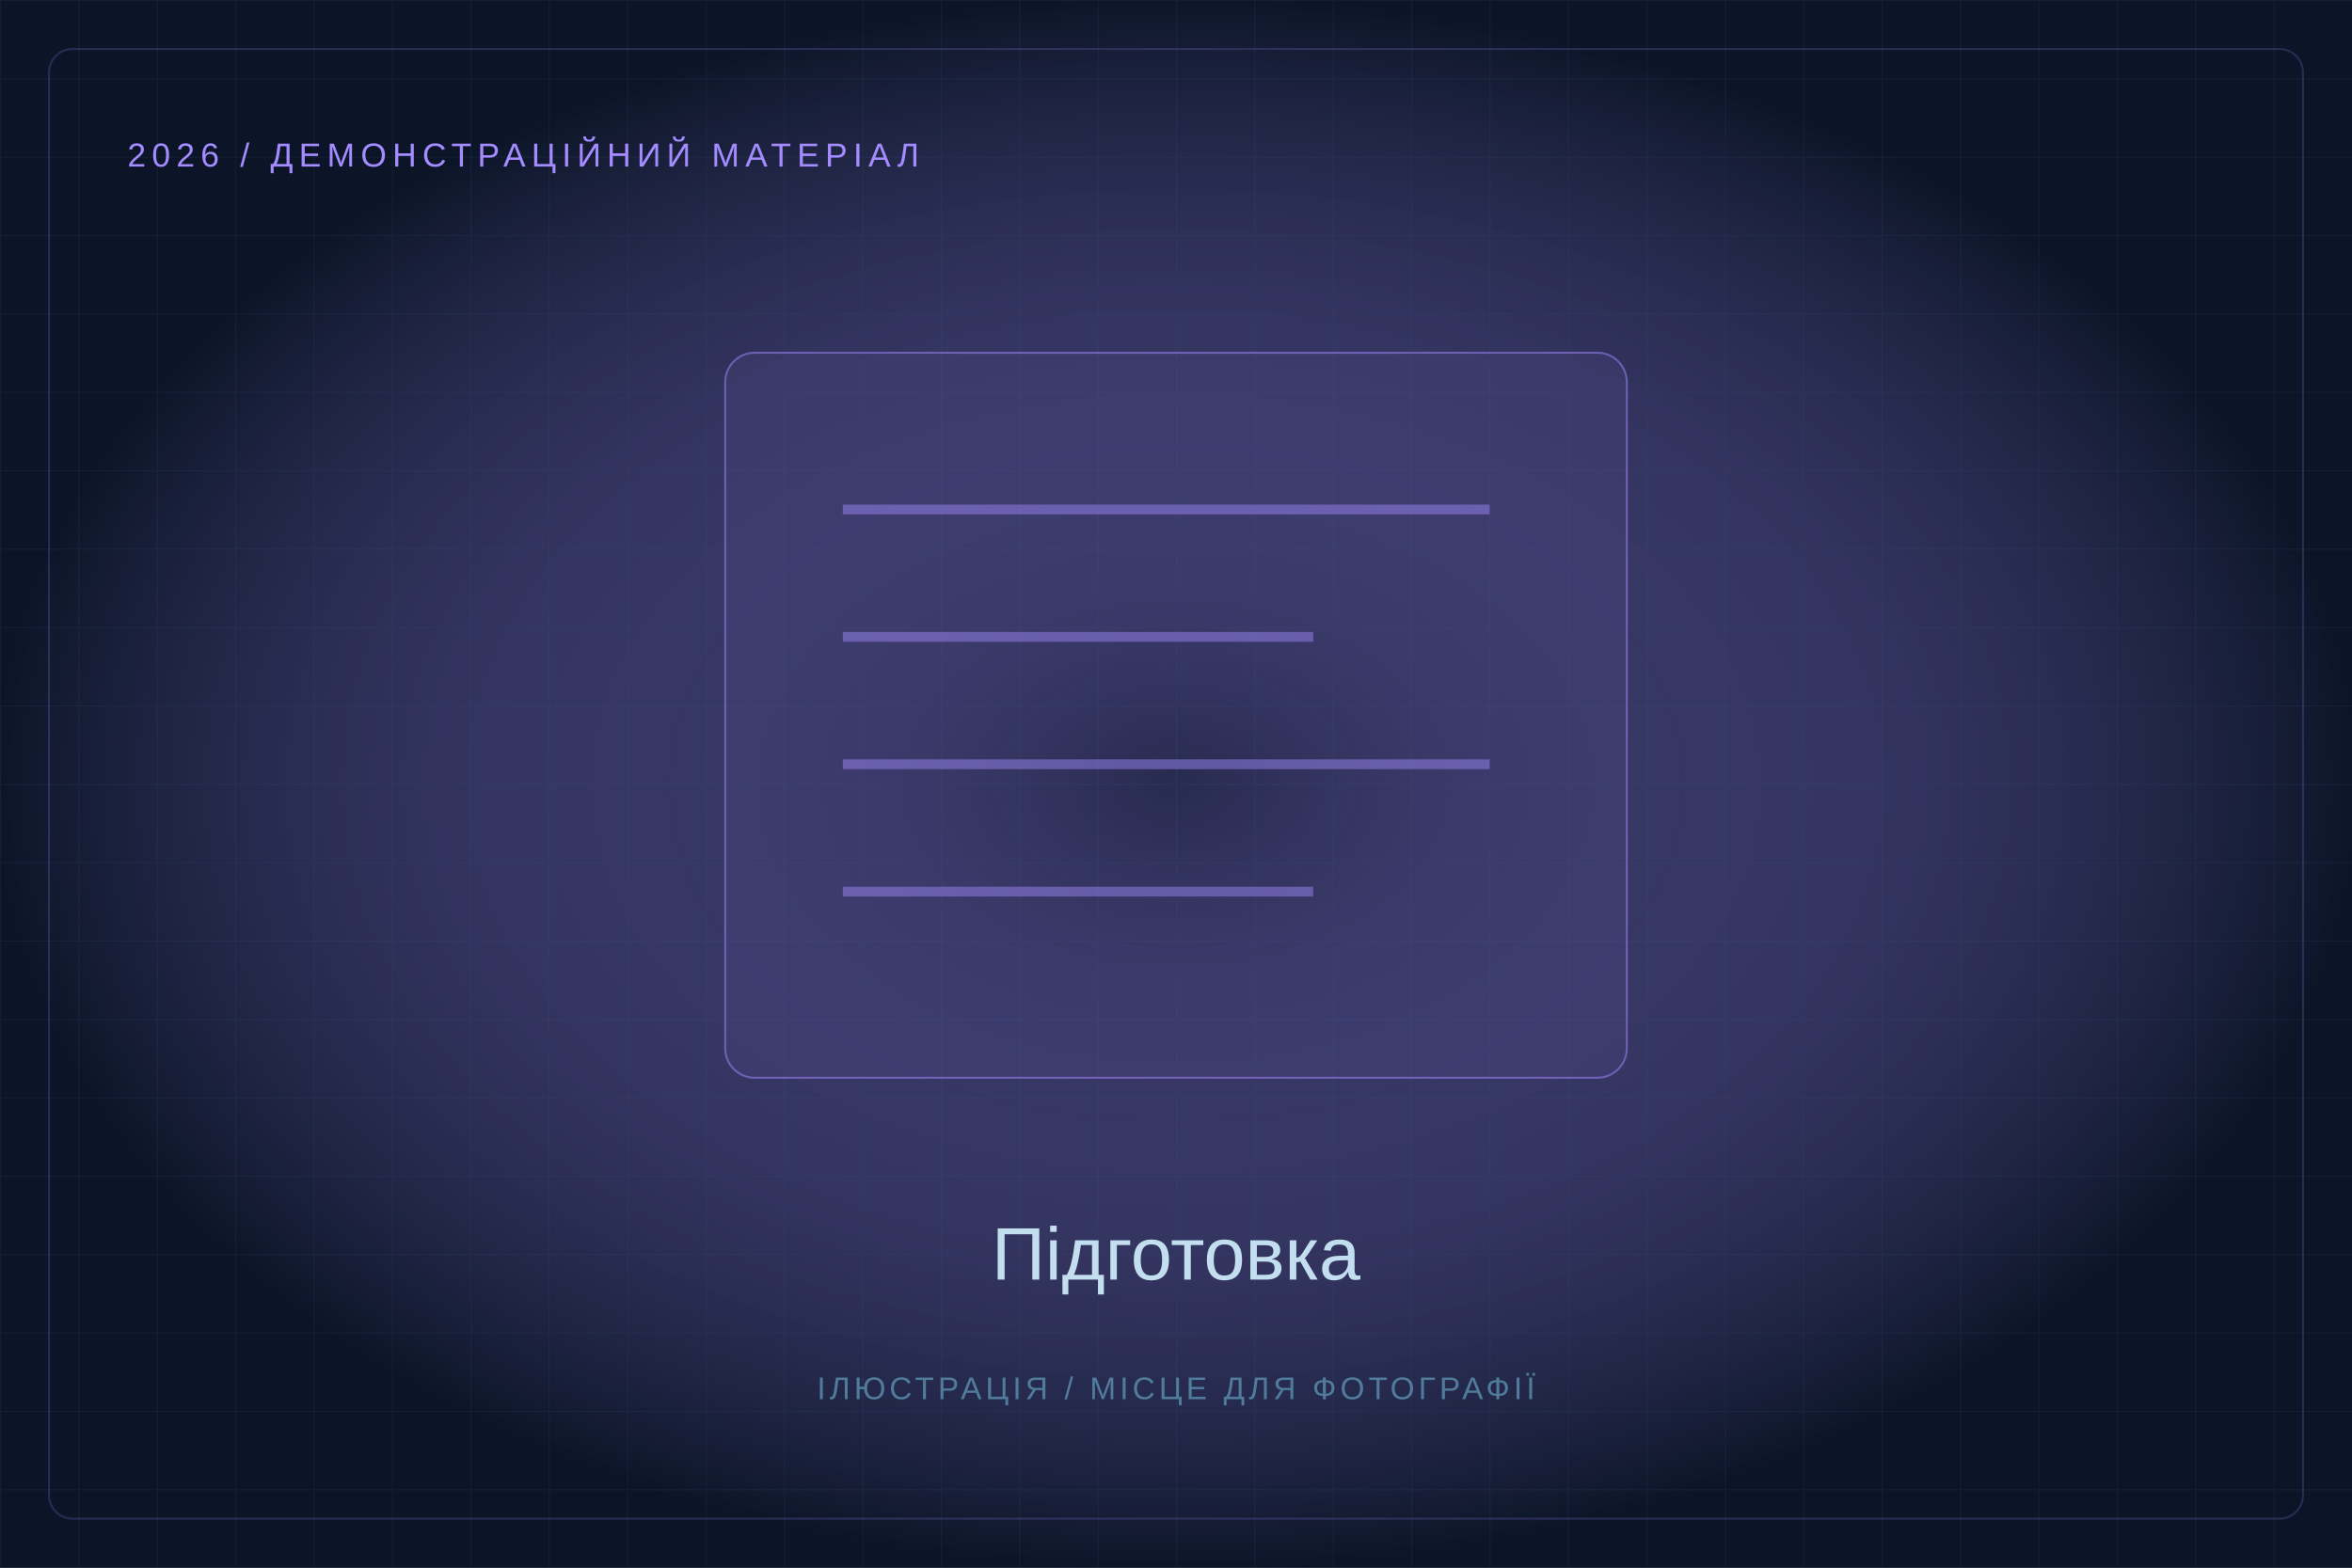
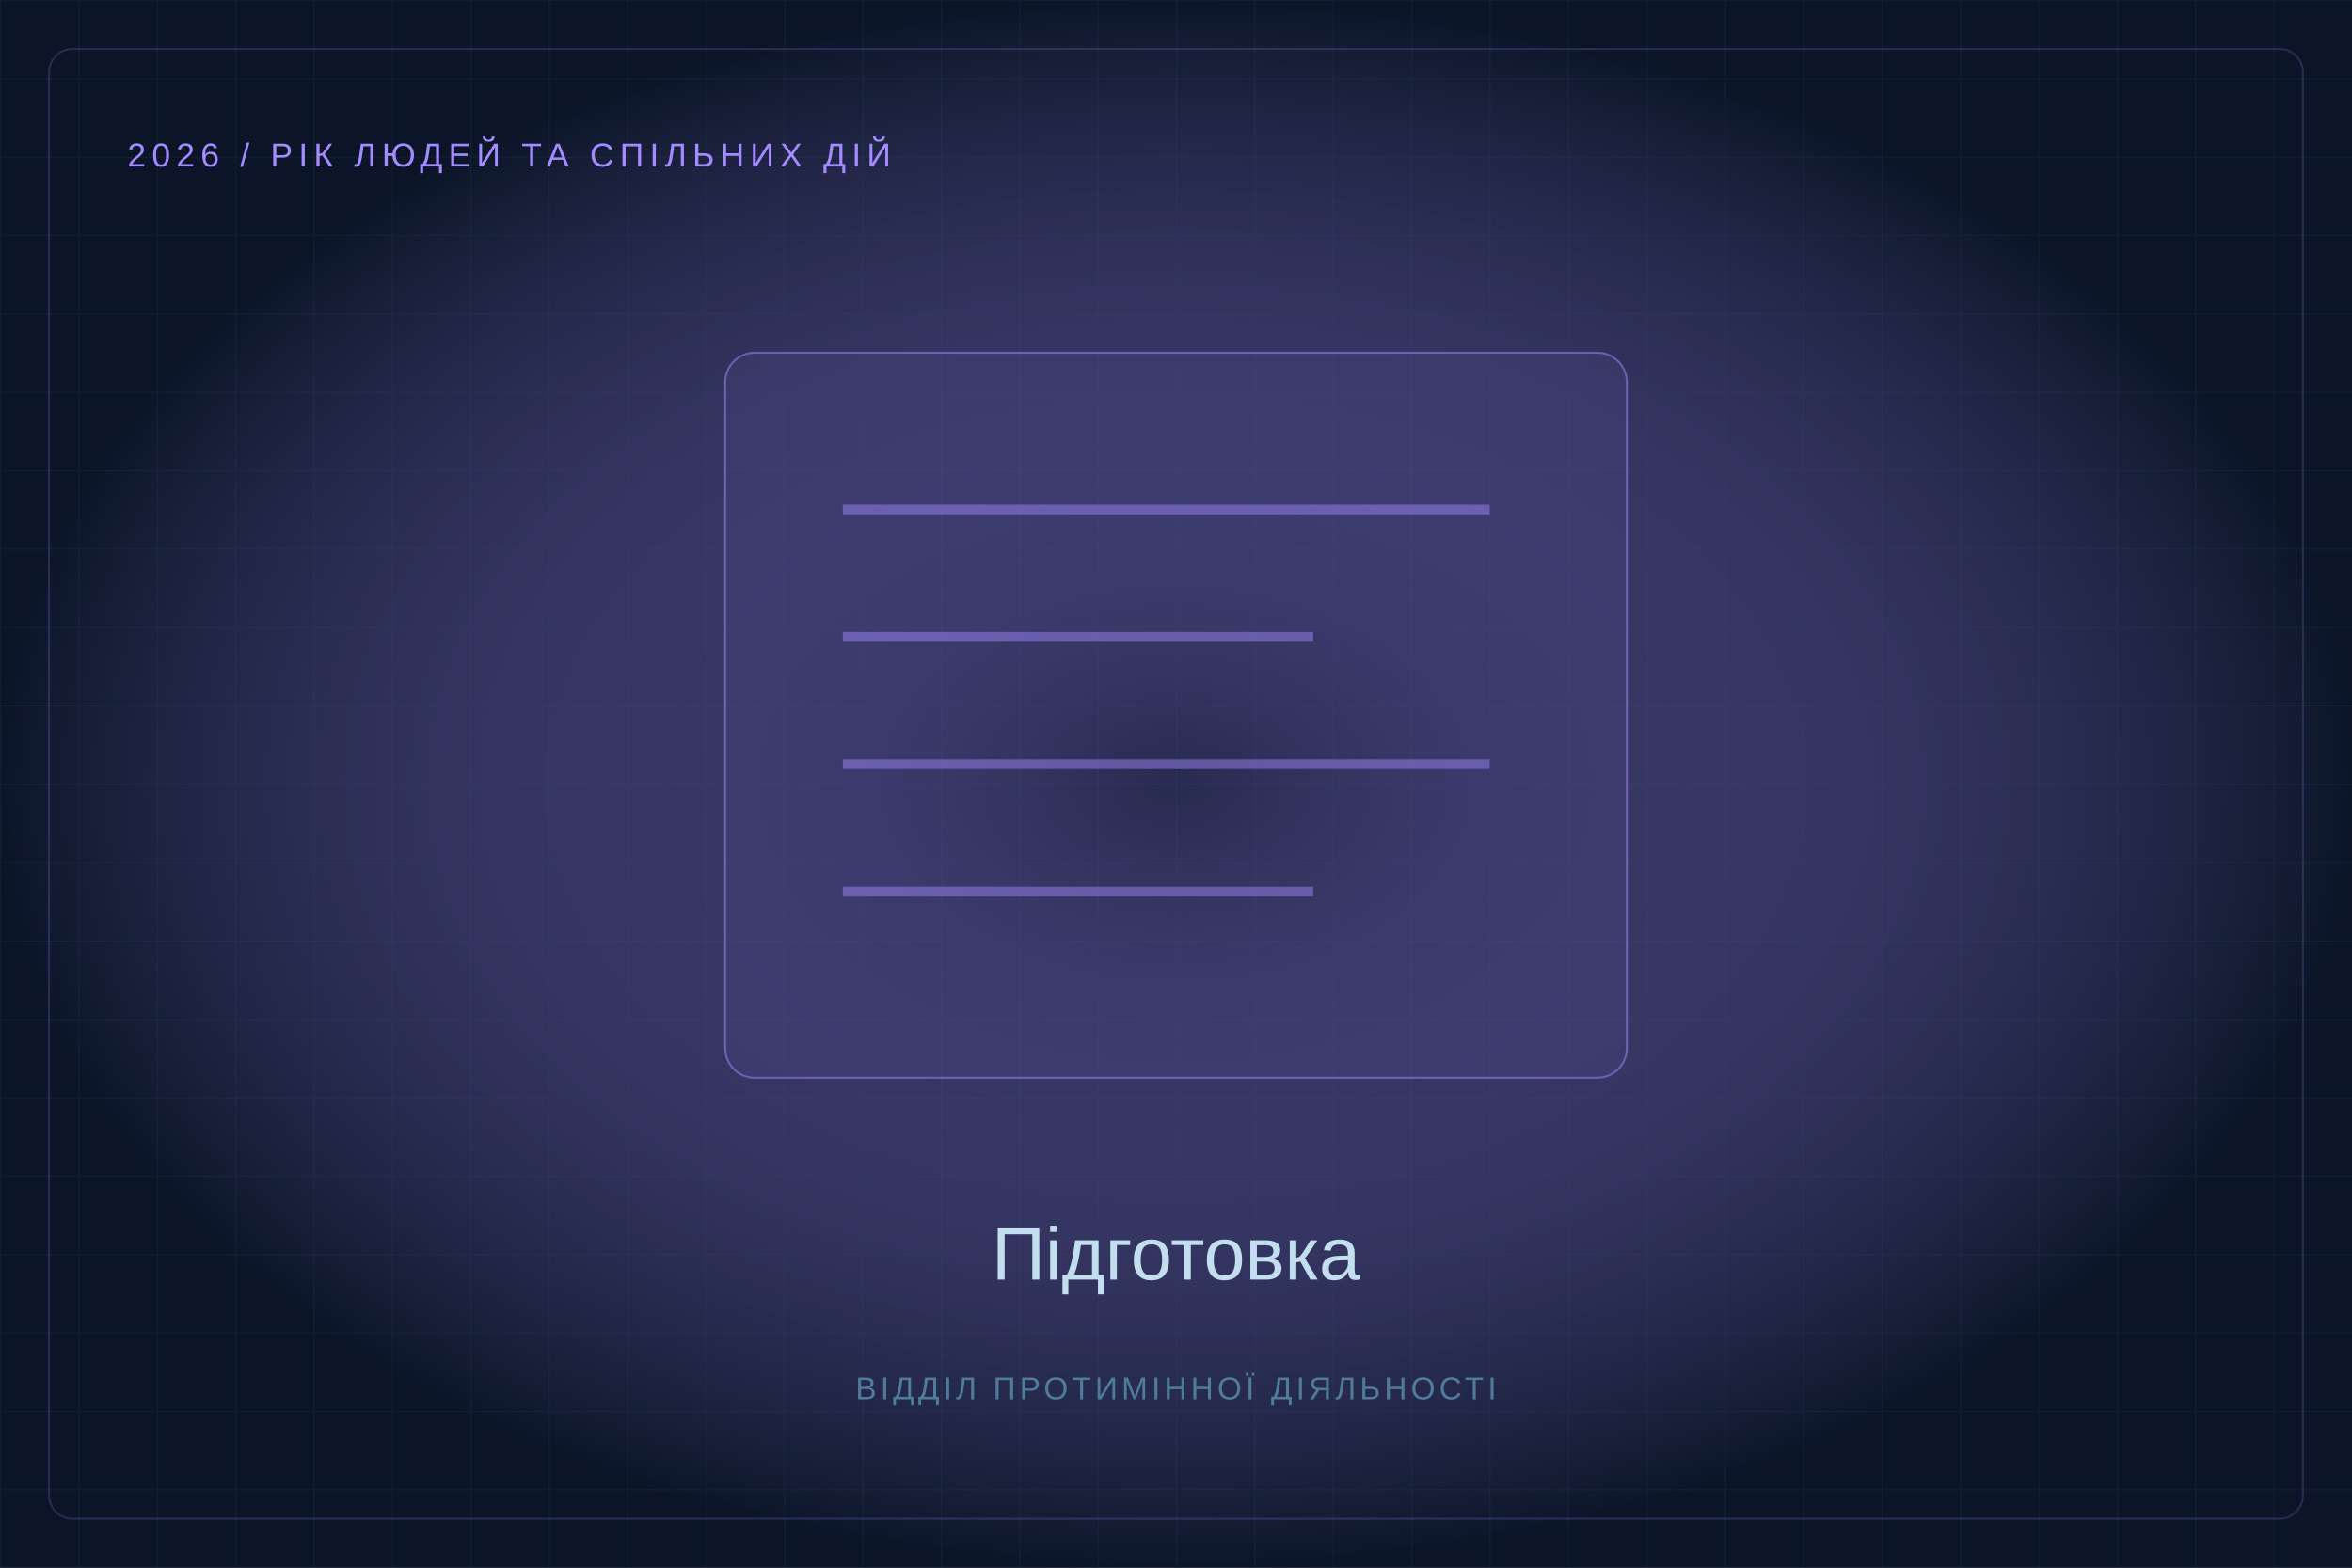
<svg xmlns="http://www.w3.org/2000/svg" width="1200" height="800" viewBox="0 0 1200 800">
  <defs>
    <radialGradient id="g">
      <stop stop-color="#a48bff" stop-opacity=".13" />
      <stop offset="1" stop-color="#0b1527" />
    </radialGradient>
    <pattern id="p" width="40" height="40" patternUnits="userSpaceOnUse">
      <path d="M40 0H0v40" fill="none" stroke="#375b79" stroke-opacity=".15" />
    </pattern>
  </defs>
  <rect width="1200" height="800" fill="#0b1527" />
  <rect width="1200" height="800" fill="url(#g)" />
  <rect width="1200" height="800" fill="url(#p)" />
  <rect x="25" y="25" width="1150" height="750" rx="12" fill="none" stroke="#a48bff" stroke-opacity=".2" />
-   <text x="65" y="85" font-family="Arial" font-size="17" letter-spacing="3" fill="#a48bff">2026 / ДЕМОНСТРАЦІЙНИЙ МАТЕРІАЛ</text>
+   <text x="65" y="85" font-family="Rubik,Arial,sans-serif" font-size="17" letter-spacing="3" fill="#a48bff">2026 / РІК ЛЮДЕЙ ТА СПІЛЬНИХ ДІЙ</text>
  <rect x="370" y="180" width="460" height="370" rx="15" fill="#a48bff" fill-opacity=".07" stroke="#a48bff" stroke-opacity=".5" />
  <path d="M430 260h330" stroke="#a48bff" stroke-width="5" opacity=".45" />
  <path d="M430 325h240" stroke="#a48bff" stroke-width="5" opacity=".45" />
  <path d="M430 390h330" stroke="#a48bff" stroke-width="5" opacity=".45" />
  <path d="M430 455h240" stroke="#a48bff" stroke-width="5" opacity=".45" />
-   <text x="600" y="653" text-anchor="middle" font-family="Arial" font-size="38" fill="#c3dfef">Підготовка</text>
-   <text x="600" y="714" text-anchor="middle" font-family="Arial" font-size="16" letter-spacing="2" fill="#507b9b">ІЛЮСТРАЦІЯ / МІСЦЕ ДЛЯ ФОТОГРАФІЇ</text>
+   <text x="600" y="653" text-anchor="middle" font-family="Rubik,Arial,sans-serif" font-size="38" fill="#c3dfef">Підготовка</text>
+   <text x="600" y="714" text-anchor="middle" font-family="Rubik,Arial,sans-serif" font-size="16" letter-spacing="2" fill="#507b9b">ВІДДІЛ ПРОТИМІННОЇ ДІЯЛЬНОСТІ</text>
</svg>
